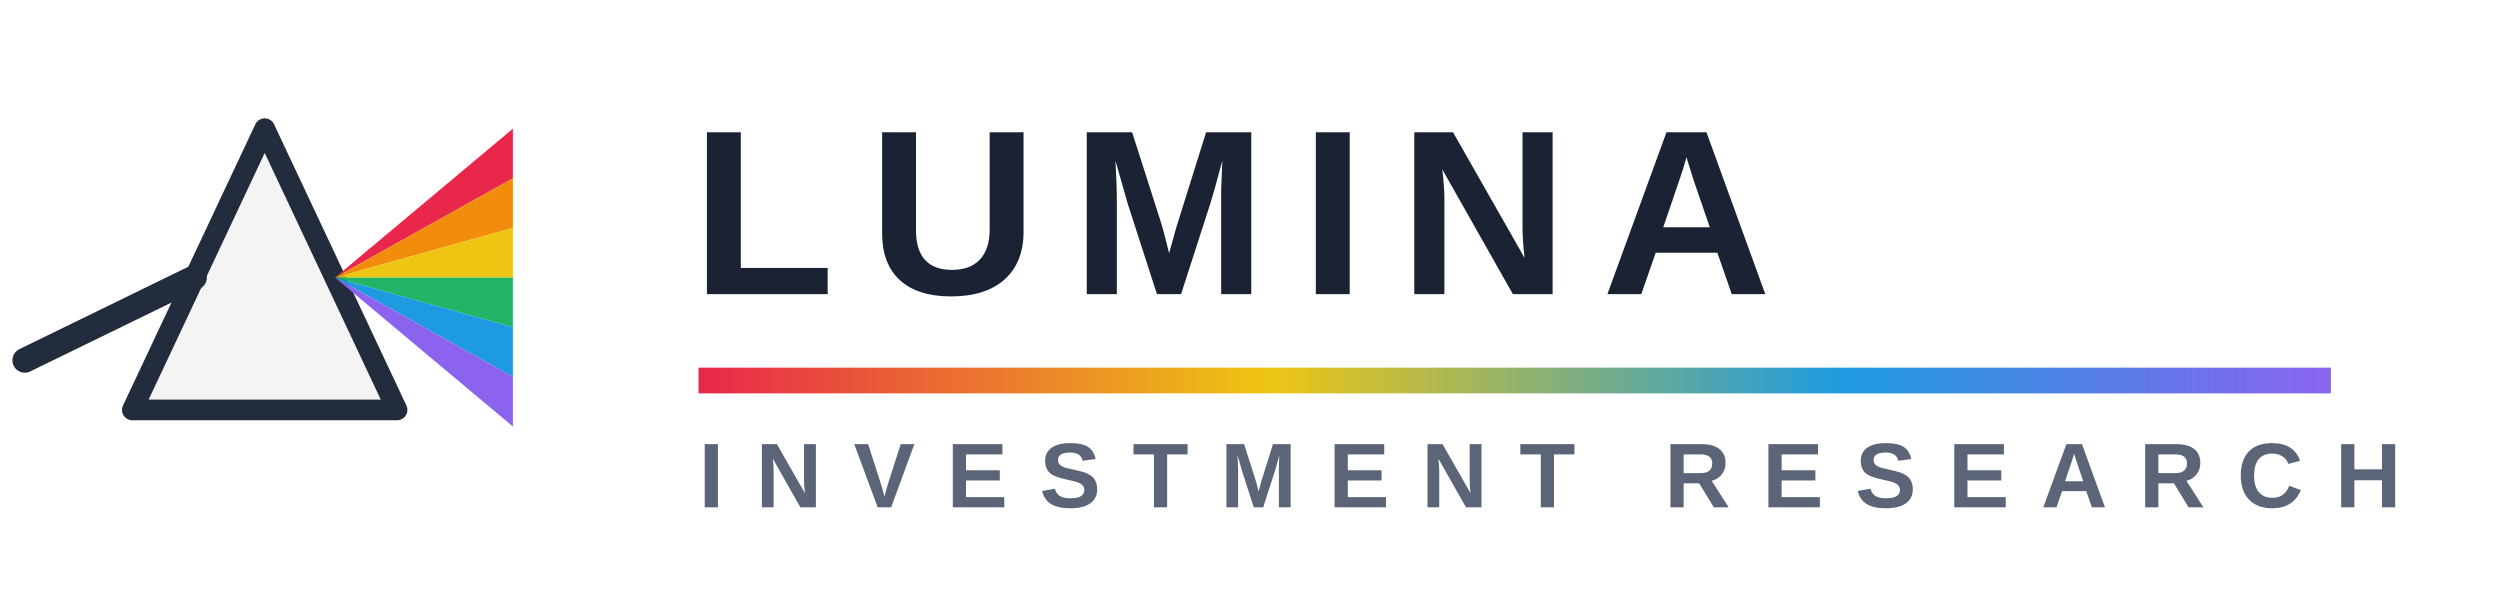
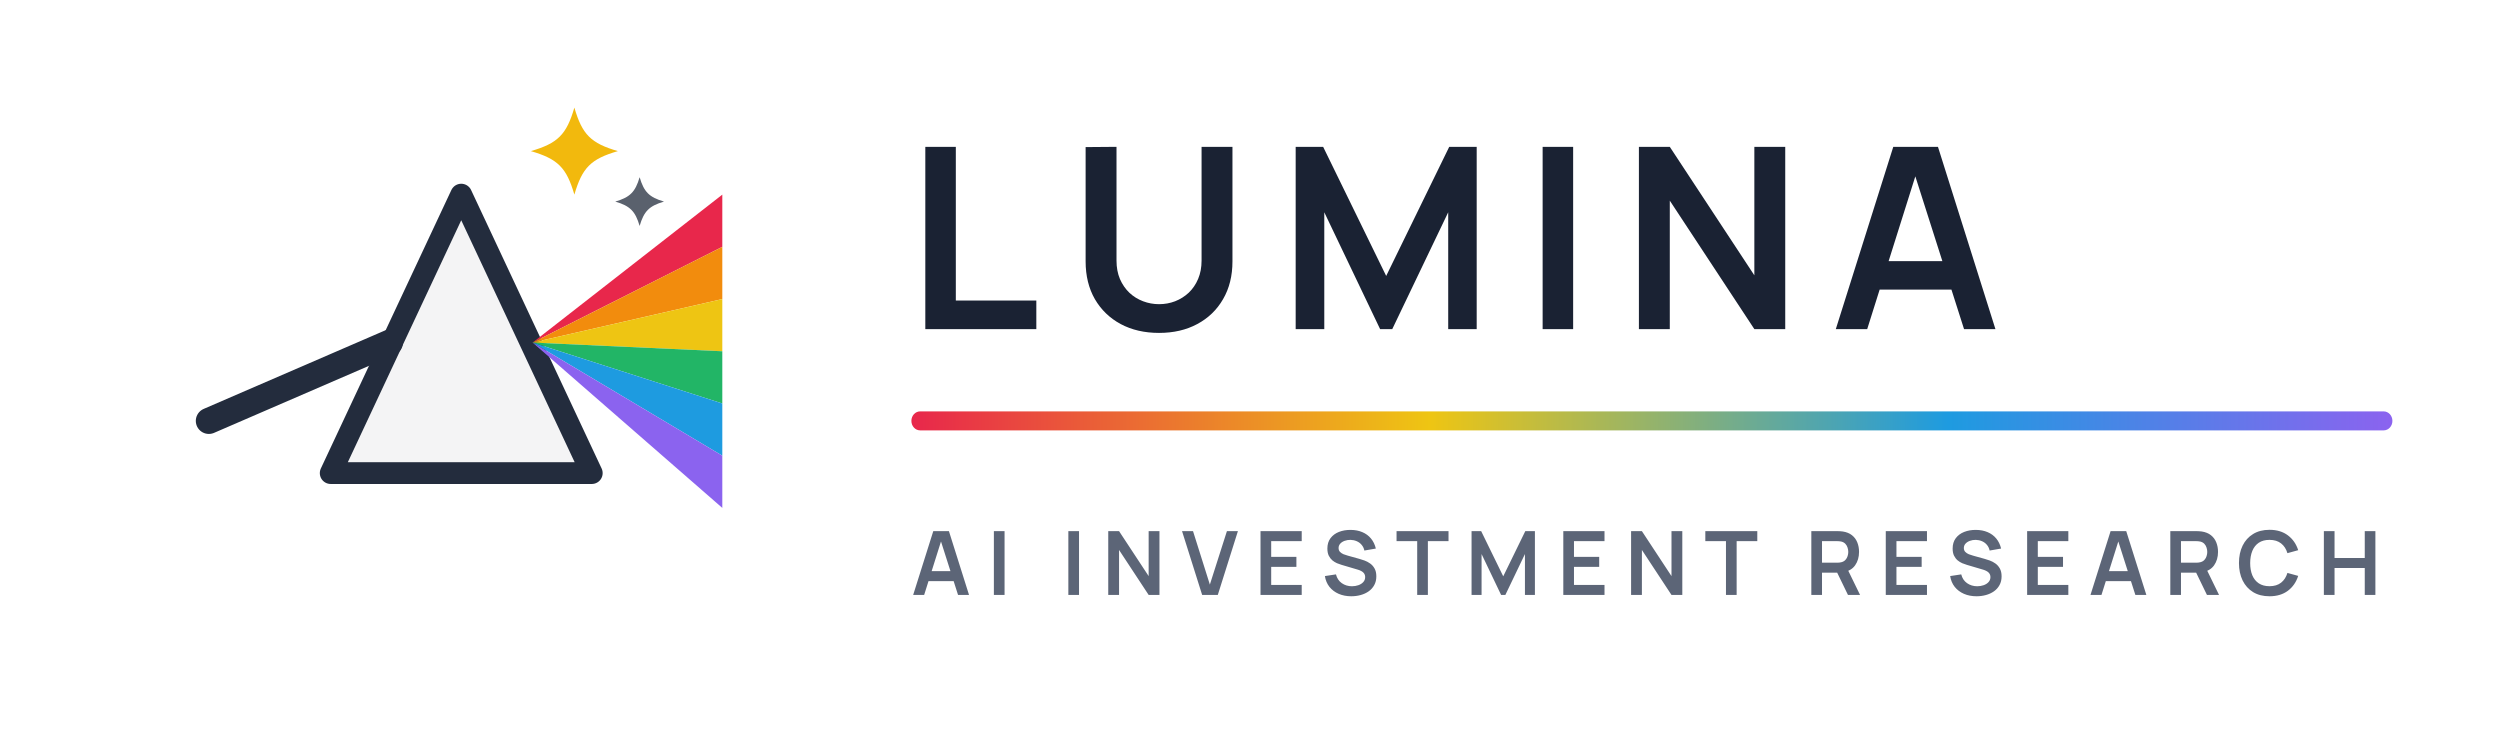
- <svg xmlns="http://www.w3.org/2000/svg" width="340" height="80" viewBox="0 0 340 80">
+ <svg xmlns="http://www.w3.org/2000/svg" width="395" height="117" viewBox="0 0 395 117" fill="none">
+   <path d="M72.875 30.75L52.25 74.75H93.5L72.875 30.75Z" fill="#182030" fill-opacity="0.05" stroke="#232C3D" stroke-width="3.438" stroke-linejoin="round" />
+   <path d="M33 66.5L61.6 54.125" stroke="#232C3D" stroke-width="4.125" stroke-linecap="round" />
+   <path d="M84.15 54.125L114.125 30.75V39L84.15 54.125Z" fill="#E8274B" />
+   <path d="M84.15 54.125L114.125 39V47.25L84.15 54.125Z" fill="#F28C0D" />
+   <path d="M84.15 54.125L114.125 47.25V55.5L84.15 54.125Z" fill="#EEC513" />
+   <path d="M84.15 54.125L114.125 55.5V63.75L84.15 54.125Z" fill="#22B566" />
+   <path d="M84.15 54.125L114.125 63.75V72L84.15 54.125Z" fill="#1E9BE0" />
+   <path d="M84.15 54.125L114.125 72V80.25L84.15 54.125Z" fill="#8B63EF" />
+   <path d="M90.75 17C91.987 21.262 93.362 22.637 97.625 23.875C93.362 25.113 91.987 26.488 90.75 30.75C89.513 26.488 88.138 25.113 83.875 23.875C88.138 22.637 89.513 21.262 90.75 17Z" fill="#F2B90D" />
+   <path d="M101.062 28C101.75 30.337 102.575 31.163 104.912 31.85C102.575 32.538 101.75 33.362 101.062 35.7C100.375 33.362 99.55 32.538 97.213 31.85C99.55 31.163 100.375 30.337 101.062 28Z" fill="#232C3D" fill-opacity="0.75" />
+   <path d="M146.2 52V23.2H151.02V47.48H163.74V52H146.2ZM183.128 52.6C180.835 52.6 178.815 52.133 177.068 51.2C175.335 50.267 173.975 48.953 172.988 47.26C172.015 45.567 171.528 43.58 171.528 41.3V23.24L176.408 23.2V41.18C176.408 42.26 176.588 43.227 176.948 44.08C177.321 44.933 177.821 45.66 178.448 46.26C179.075 46.847 179.795 47.293 180.608 47.6C181.421 47.907 182.261 48.06 183.128 48.06C184.021 48.06 184.868 47.907 185.668 47.6C186.481 47.28 187.201 46.827 187.828 46.24C188.455 45.64 188.948 44.913 189.308 44.06C189.668 43.207 189.848 42.247 189.848 41.18V23.2H194.728V41.3C194.728 43.58 194.235 45.567 193.248 47.26C192.275 48.953 190.915 50.267 189.168 51.2C187.435 52.133 185.421 52.6 183.128 52.6ZM204.717 52V23.2H209.057L219.017 43.6L228.977 23.2H233.317V52H228.817V33.54L219.977 52H218.057L209.237 33.54V52H204.717ZM243.736 52V23.2H248.556V52H243.736ZM258.947 52V23.2H263.827L277.187 43.5V23.2H282.067V52H277.187L263.827 31.7V52H258.947ZM290.058 52L299.138 23.2H306.198L315.278 52H310.318L302.078 26.16H303.158L295.018 52H290.058ZM295.118 45.76V41.26H310.238V45.76H295.118Z" fill="#1A2233" />
+   <path d="M376.624 65H145.376C144.616 65 144 65.672 144 66.5C144 67.328 144.616 68 145.376 68H376.624C377.384 68 378 67.328 378 66.5C378 65.672 377.384 65 376.624 65Z" fill="url(#paint0_linear_1_2)" />
+   <path d="M144.28 94L147.458 83.92H149.929L153.107 94H151.371L148.487 84.956H148.865L146.016 94H144.28ZM146.051 91.816V90.241H151.343V91.816H146.051ZM157.033 94V83.92H158.72V94H157.033ZM168.799 94V83.92H170.486V94H168.799ZM175.103 94V83.92H176.811L181.487 91.025V83.92H183.195V94H181.487L176.811 86.895V94H175.103ZM189.94 94L186.762 83.92H188.498L191.158 92.362L193.853 83.92H195.589L192.411 94H189.94ZM199.161 94V83.92H205.671V85.502H200.848V87.987H204.831V89.569H200.848V92.418H205.671V94H199.161ZM213.505 94.21C212.768 94.21 212.103 94.082 211.51 93.825C210.922 93.568 210.437 93.202 210.054 92.726C209.676 92.245 209.436 91.676 209.333 91.018L211.083 90.752C211.233 91.349 211.538 91.811 212 92.138C212.467 92.465 213.004 92.628 213.61 92.628C213.97 92.628 214.308 92.572 214.625 92.46C214.943 92.348 215.199 92.185 215.395 91.97C215.596 91.755 215.696 91.492 215.696 91.179C215.696 91.039 215.673 90.911 215.626 90.794C215.58 90.673 215.51 90.565 215.416 90.472C215.328 90.379 215.211 90.295 215.066 90.22C214.926 90.141 214.763 90.073 214.576 90.017L211.972 89.247C211.748 89.182 211.506 89.095 211.244 88.988C210.988 88.876 210.743 88.724 210.509 88.533C210.281 88.337 210.092 88.09 209.942 87.791C209.798 87.488 209.725 87.114 209.725 86.671C209.725 86.022 209.889 85.479 210.215 85.04C210.547 84.597 210.99 84.265 211.545 84.046C212.105 83.827 212.726 83.719 213.407 83.724C214.098 83.729 214.714 83.848 215.255 84.081C215.797 84.31 216.249 84.643 216.613 85.082C216.977 85.521 217.234 86.05 217.383 86.671L215.57 86.986C215.496 86.631 215.351 86.33 215.136 86.083C214.926 85.831 214.667 85.64 214.359 85.509C214.056 85.378 213.732 85.308 213.386 85.299C213.05 85.294 212.738 85.346 212.448 85.453C212.164 85.556 211.933 85.705 211.755 85.901C211.583 86.097 211.496 86.326 211.496 86.587C211.496 86.834 211.571 87.037 211.72 87.196C211.87 87.35 212.054 87.474 212.273 87.567C212.497 87.656 212.724 87.73 212.952 87.791L214.758 88.295C215.006 88.36 215.283 88.449 215.591 88.561C215.899 88.673 216.196 88.829 216.48 89.03C216.765 89.231 216.998 89.494 217.18 89.821C217.367 90.148 217.46 90.563 217.46 91.067C217.46 91.59 217.351 92.049 217.131 92.446C216.917 92.838 216.625 93.165 216.256 93.426C215.888 93.687 215.465 93.883 214.989 94.014C214.518 94.145 214.023 94.21 213.505 94.21ZM223.917 94V85.502H220.655V83.92H228.866V85.502H225.604V94H223.917ZM232.506 94V83.92H234.025L237.511 91.06L240.997 83.92H242.516V94H240.941V87.539L237.847 94H237.175L234.088 87.539V94H232.506ZM247.002 94V83.92H253.512V85.502H248.689V87.987H252.672V89.569H248.689V92.418H253.512V94H247.002ZM257.712 94V83.92H259.42L264.096 91.025V83.92H265.804V94H264.096L259.42 86.895V94H257.712ZM272.703 94V85.502H269.441V83.92H277.652V85.502H274.39V94H272.703ZM286.19 94V83.92H290.355C290.453 83.92 290.579 83.925 290.733 83.934C290.887 83.939 291.029 83.953 291.16 83.976C291.743 84.065 292.224 84.258 292.602 84.557C292.984 84.856 293.267 85.234 293.449 85.691C293.635 86.144 293.729 86.648 293.729 87.203C293.729 88.024 293.521 88.731 293.106 89.324C292.69 89.912 292.053 90.276 291.195 90.416L290.474 90.479H287.877V94H286.19ZM291.979 94L289.991 89.898L291.706 89.52L293.89 94H291.979ZM287.877 88.904H290.285C290.378 88.904 290.483 88.899 290.6 88.89C290.716 88.881 290.824 88.862 290.922 88.834C291.202 88.764 291.421 88.64 291.58 88.463C291.743 88.286 291.857 88.085 291.923 87.861C291.993 87.637 292.028 87.418 292.028 87.203C292.028 86.988 291.993 86.769 291.923 86.545C291.857 86.316 291.743 86.113 291.58 85.936C291.421 85.759 291.202 85.635 290.922 85.565C290.824 85.537 290.716 85.521 290.6 85.516C290.483 85.507 290.378 85.502 290.285 85.502H287.877V88.904ZM297.952 94V83.92H304.462V85.502H299.639V87.987H303.622V89.569H299.639V92.418H304.462V94H297.952ZM312.297 94.21C311.559 94.21 310.894 94.082 310.302 93.825C309.714 93.568 309.228 93.202 308.846 92.726C308.468 92.245 308.227 91.676 308.125 91.018L309.875 90.752C310.024 91.349 310.33 91.811 310.792 92.138C311.258 92.465 311.795 92.628 312.402 92.628C312.761 92.628 313.099 92.572 313.417 92.46C313.734 92.348 313.991 92.185 314.187 91.97C314.387 91.755 314.488 91.492 314.488 91.179C314.488 91.039 314.464 90.911 314.418 90.794C314.371 90.673 314.301 90.565 314.208 90.472C314.119 90.379 314.002 90.295 313.858 90.22C313.718 90.141 313.554 90.073 313.368 90.017L310.764 89.247C310.54 89.182 310.297 89.095 310.036 88.988C309.779 88.876 309.534 88.724 309.301 88.533C309.072 88.337 308.883 88.09 308.734 87.791C308.589 87.488 308.517 87.114 308.517 86.671C308.517 86.022 308.68 85.479 309.007 85.04C309.338 84.597 309.781 84.265 310.337 84.046C310.897 83.827 311.517 83.719 312.199 83.724C312.889 83.729 313.505 83.848 314.047 84.081C314.588 84.31 315.041 84.643 315.405 85.082C315.769 85.521 316.025 86.05 316.175 86.671L314.362 86.986C314.287 86.631 314.142 86.33 313.928 86.083C313.718 85.831 313.459 85.64 313.151 85.509C312.847 85.378 312.523 85.308 312.178 85.299C311.842 85.294 311.529 85.346 311.24 85.453C310.955 85.556 310.724 85.705 310.547 85.901C310.374 86.097 310.288 86.326 310.288 86.587C310.288 86.834 310.362 87.037 310.512 87.196C310.661 87.35 310.845 87.474 311.065 87.567C311.289 87.656 311.515 87.73 311.744 87.791L313.55 88.295C313.797 88.36 314.075 88.449 314.383 88.561C314.691 88.673 314.987 88.829 315.272 89.03C315.556 89.231 315.79 89.494 315.972 89.821C316.158 90.148 316.252 90.563 316.252 91.067C316.252 91.59 316.142 92.049 315.923 92.446C315.708 92.838 315.416 93.165 315.048 93.426C314.679 93.687 314.257 93.883 313.781 94.014C313.309 94.145 312.815 94.21 312.297 94.21ZM320.287 94V83.92H326.797V85.502H321.974V87.987H325.957V89.569H321.974V92.418H326.797V94H320.287ZM330.296 94L333.474 83.92H335.945L339.123 94H337.387L334.503 84.956H334.881L332.032 94H330.296ZM332.067 91.816V90.241H337.359V91.816H332.067ZM342.909 94V83.92H347.074C347.172 83.92 347.298 83.925 347.452 83.934C347.606 83.939 347.748 83.953 347.879 83.976C348.462 84.065 348.943 84.258 349.321 84.557C349.703 84.856 349.986 85.234 350.168 85.691C350.354 86.144 350.448 86.648 350.448 87.203C350.448 88.024 350.24 88.731 349.825 89.324C349.409 89.912 348.772 90.276 347.914 90.416L347.193 90.479H344.596V94H342.909ZM348.698 94L346.71 89.898L348.425 89.52L350.609 94H348.698ZM344.596 88.904H347.004C347.097 88.904 347.202 88.899 347.319 88.89C347.435 88.881 347.543 88.862 347.641 88.834C347.921 88.764 348.14 88.64 348.299 88.463C348.462 88.286 348.577 88.085 348.642 87.861C348.712 87.637 348.747 87.418 348.747 87.203C348.747 86.988 348.712 86.769 348.642 86.545C348.577 86.316 348.462 86.113 348.299 85.936C348.14 85.759 347.921 85.635 347.641 85.565C347.543 85.537 347.435 85.521 347.319 85.516C347.202 85.507 347.097 85.502 347.004 85.502H344.596V88.904ZM358.579 94.21C357.571 94.21 356.707 93.991 355.989 93.552C355.27 93.109 354.717 92.493 354.33 91.704C353.947 90.915 353.756 90.001 353.756 88.96C353.756 87.919 353.947 87.005 354.33 86.216C354.717 85.427 355.27 84.814 355.989 84.375C356.707 83.932 357.571 83.71 358.579 83.71C359.741 83.71 360.709 84.002 361.484 84.585C362.258 85.164 362.802 85.945 363.115 86.93L361.414 87.399C361.218 86.741 360.884 86.228 360.413 85.859C359.941 85.486 359.33 85.299 358.579 85.299C357.902 85.299 357.337 85.451 356.885 85.754C356.437 86.057 356.098 86.484 355.87 87.035C355.646 87.581 355.531 88.223 355.527 88.96C355.527 89.697 355.639 90.341 355.863 90.892C356.091 91.438 356.432 91.863 356.885 92.166C357.337 92.469 357.902 92.621 358.579 92.621C359.33 92.621 359.941 92.434 360.413 92.061C360.884 91.688 361.218 91.174 361.414 90.521L363.115 90.99C362.802 91.975 362.258 92.759 361.484 93.342C360.709 93.921 359.741 94.21 358.579 94.21ZM367.171 94V83.92H368.858V88.162H373.632V83.92H375.312V94H373.632V89.744H368.858V94H367.171Z" fill="#5C6577" />
  <defs>
-     <linearGradient id="spectrum" x1="0" y1="0" x2="1" y2="0">
-       <stop offset="0" stop-color="#e8274b" />
-       <stop offset="0.35" stop-color="#eec513" />
-       <stop offset="0.7" stop-color="#1e9be0" />
-       <stop offset="1" stop-color="#8b63ef" />
+     <linearGradient id="paint0_linear_1_2" x1="144" y1="65" x2="378" y2="65" gradientUnits="userSpaceOnUse">
+       <stop stop-color="#E8274B" />
+       <stop offset="0.35" stop-color="#EEC513" />
+       <stop offset="0.7" stop-color="#1E9BE0" />
+       <stop offset="1" stop-color="#8B63EF" />
    </linearGradient>
  </defs>
-   <g transform="translate(0,4) scale(1.125)">
-     <polygon points="32,12 16,46 48,46" fill="rgba(24,32,48,0.05)" stroke="#232c3d" stroke-width="2.5" stroke-linejoin="round" />
-     <line x1="3" y1="40" x2="23.5" y2="30" stroke="#232c3d" stroke-width="3" stroke-linecap="round" />
-     <g>
-       <polygon points="40.5,30 62,12 62,18" fill="#e8274b" />
-       <polygon points="40.5,30 62,18 62,24" fill="#f28c0d" />
-       <polygon points="40.5,30 62,24 62,30" fill="#eec513" />
-       <polygon points="40.5,30 62,30 62,36" fill="#22b566" />
-       <polygon points="40.5,30 62,36 62,42" fill="#1e9be0" />
-       <polygon points="40.5,30 62,42 62,48" fill="#8b63ef" />
-     </g>
-   </g>
-   <text x="94" y="40" font-family="Manrope, 'Helvetica Neue', Arial, sans-serif" font-weight="800" font-size="32" letter-spacing="4.5" fill="#1a2233">LUMINA</text>
-   <rect x="95" y="50" width="222" height="3.5" fill="url(#spectrum)" />
-   <text x="95" y="69" font-family="Manrope, 'Helvetica Neue', Arial, sans-serif" font-weight="800" font-size="12.5" letter-spacing="4.3" fill="#5c6577">INVESTMENT RESEARCH</text>
</svg>
